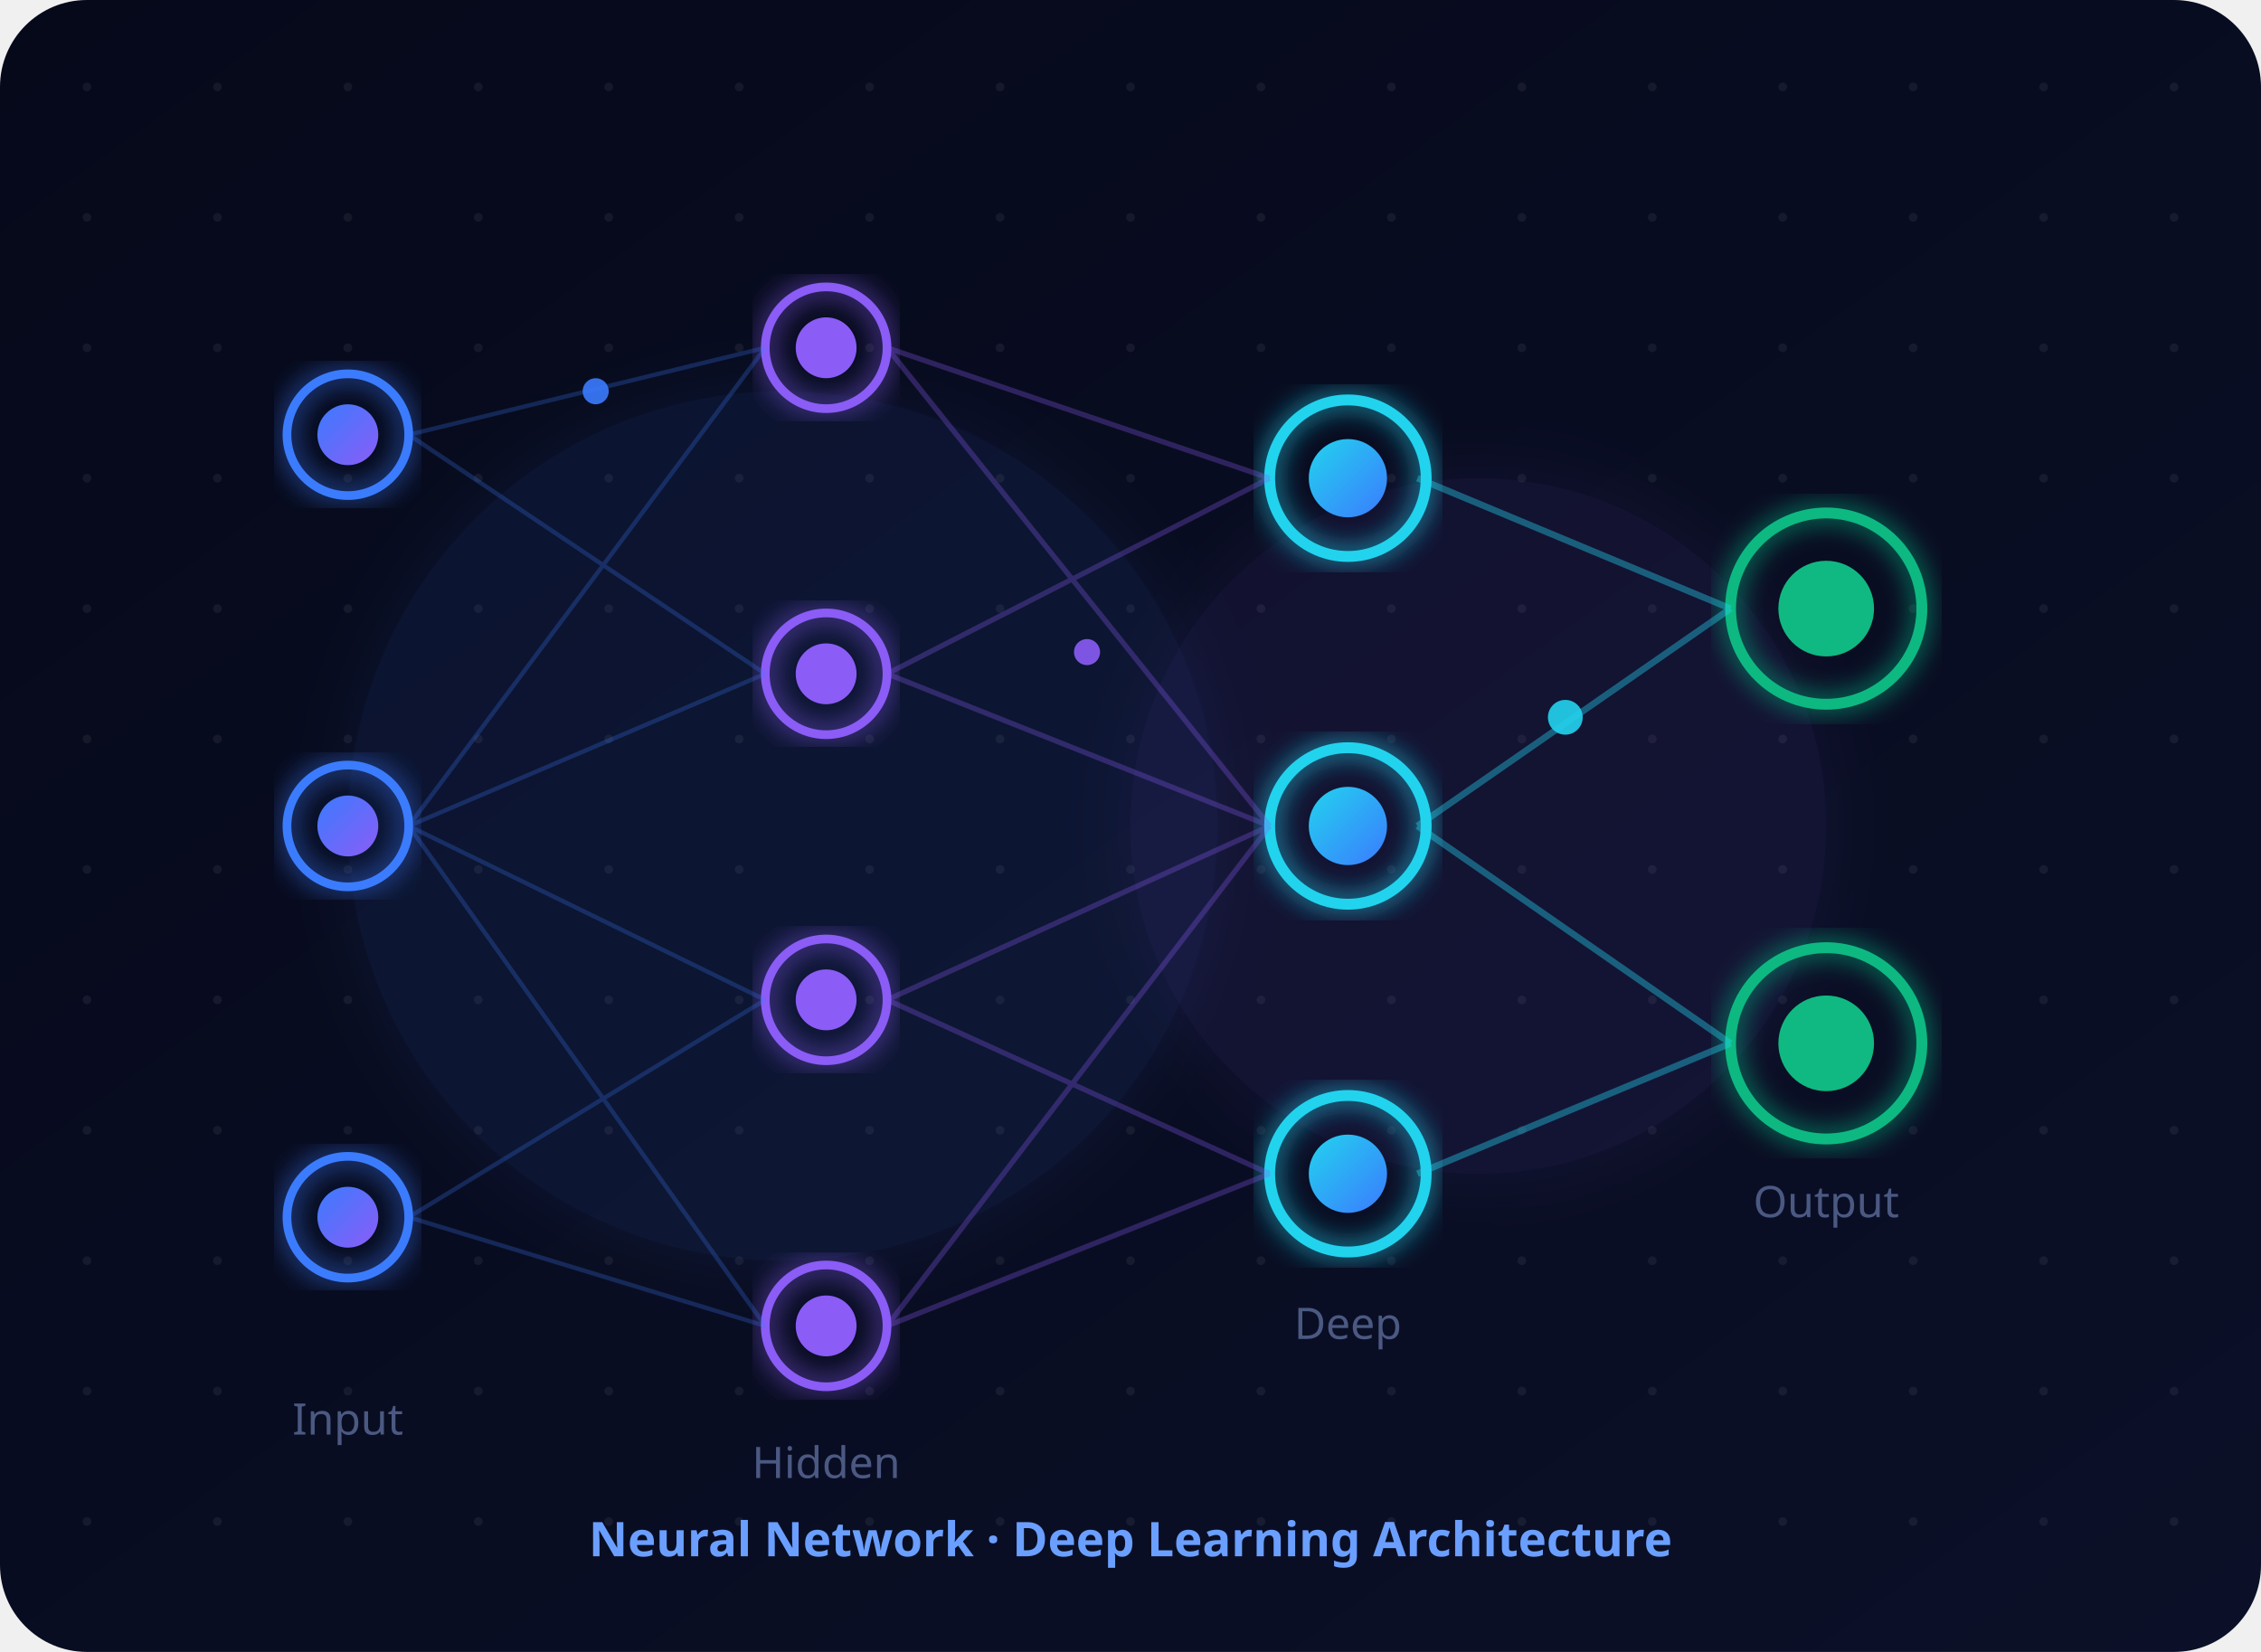
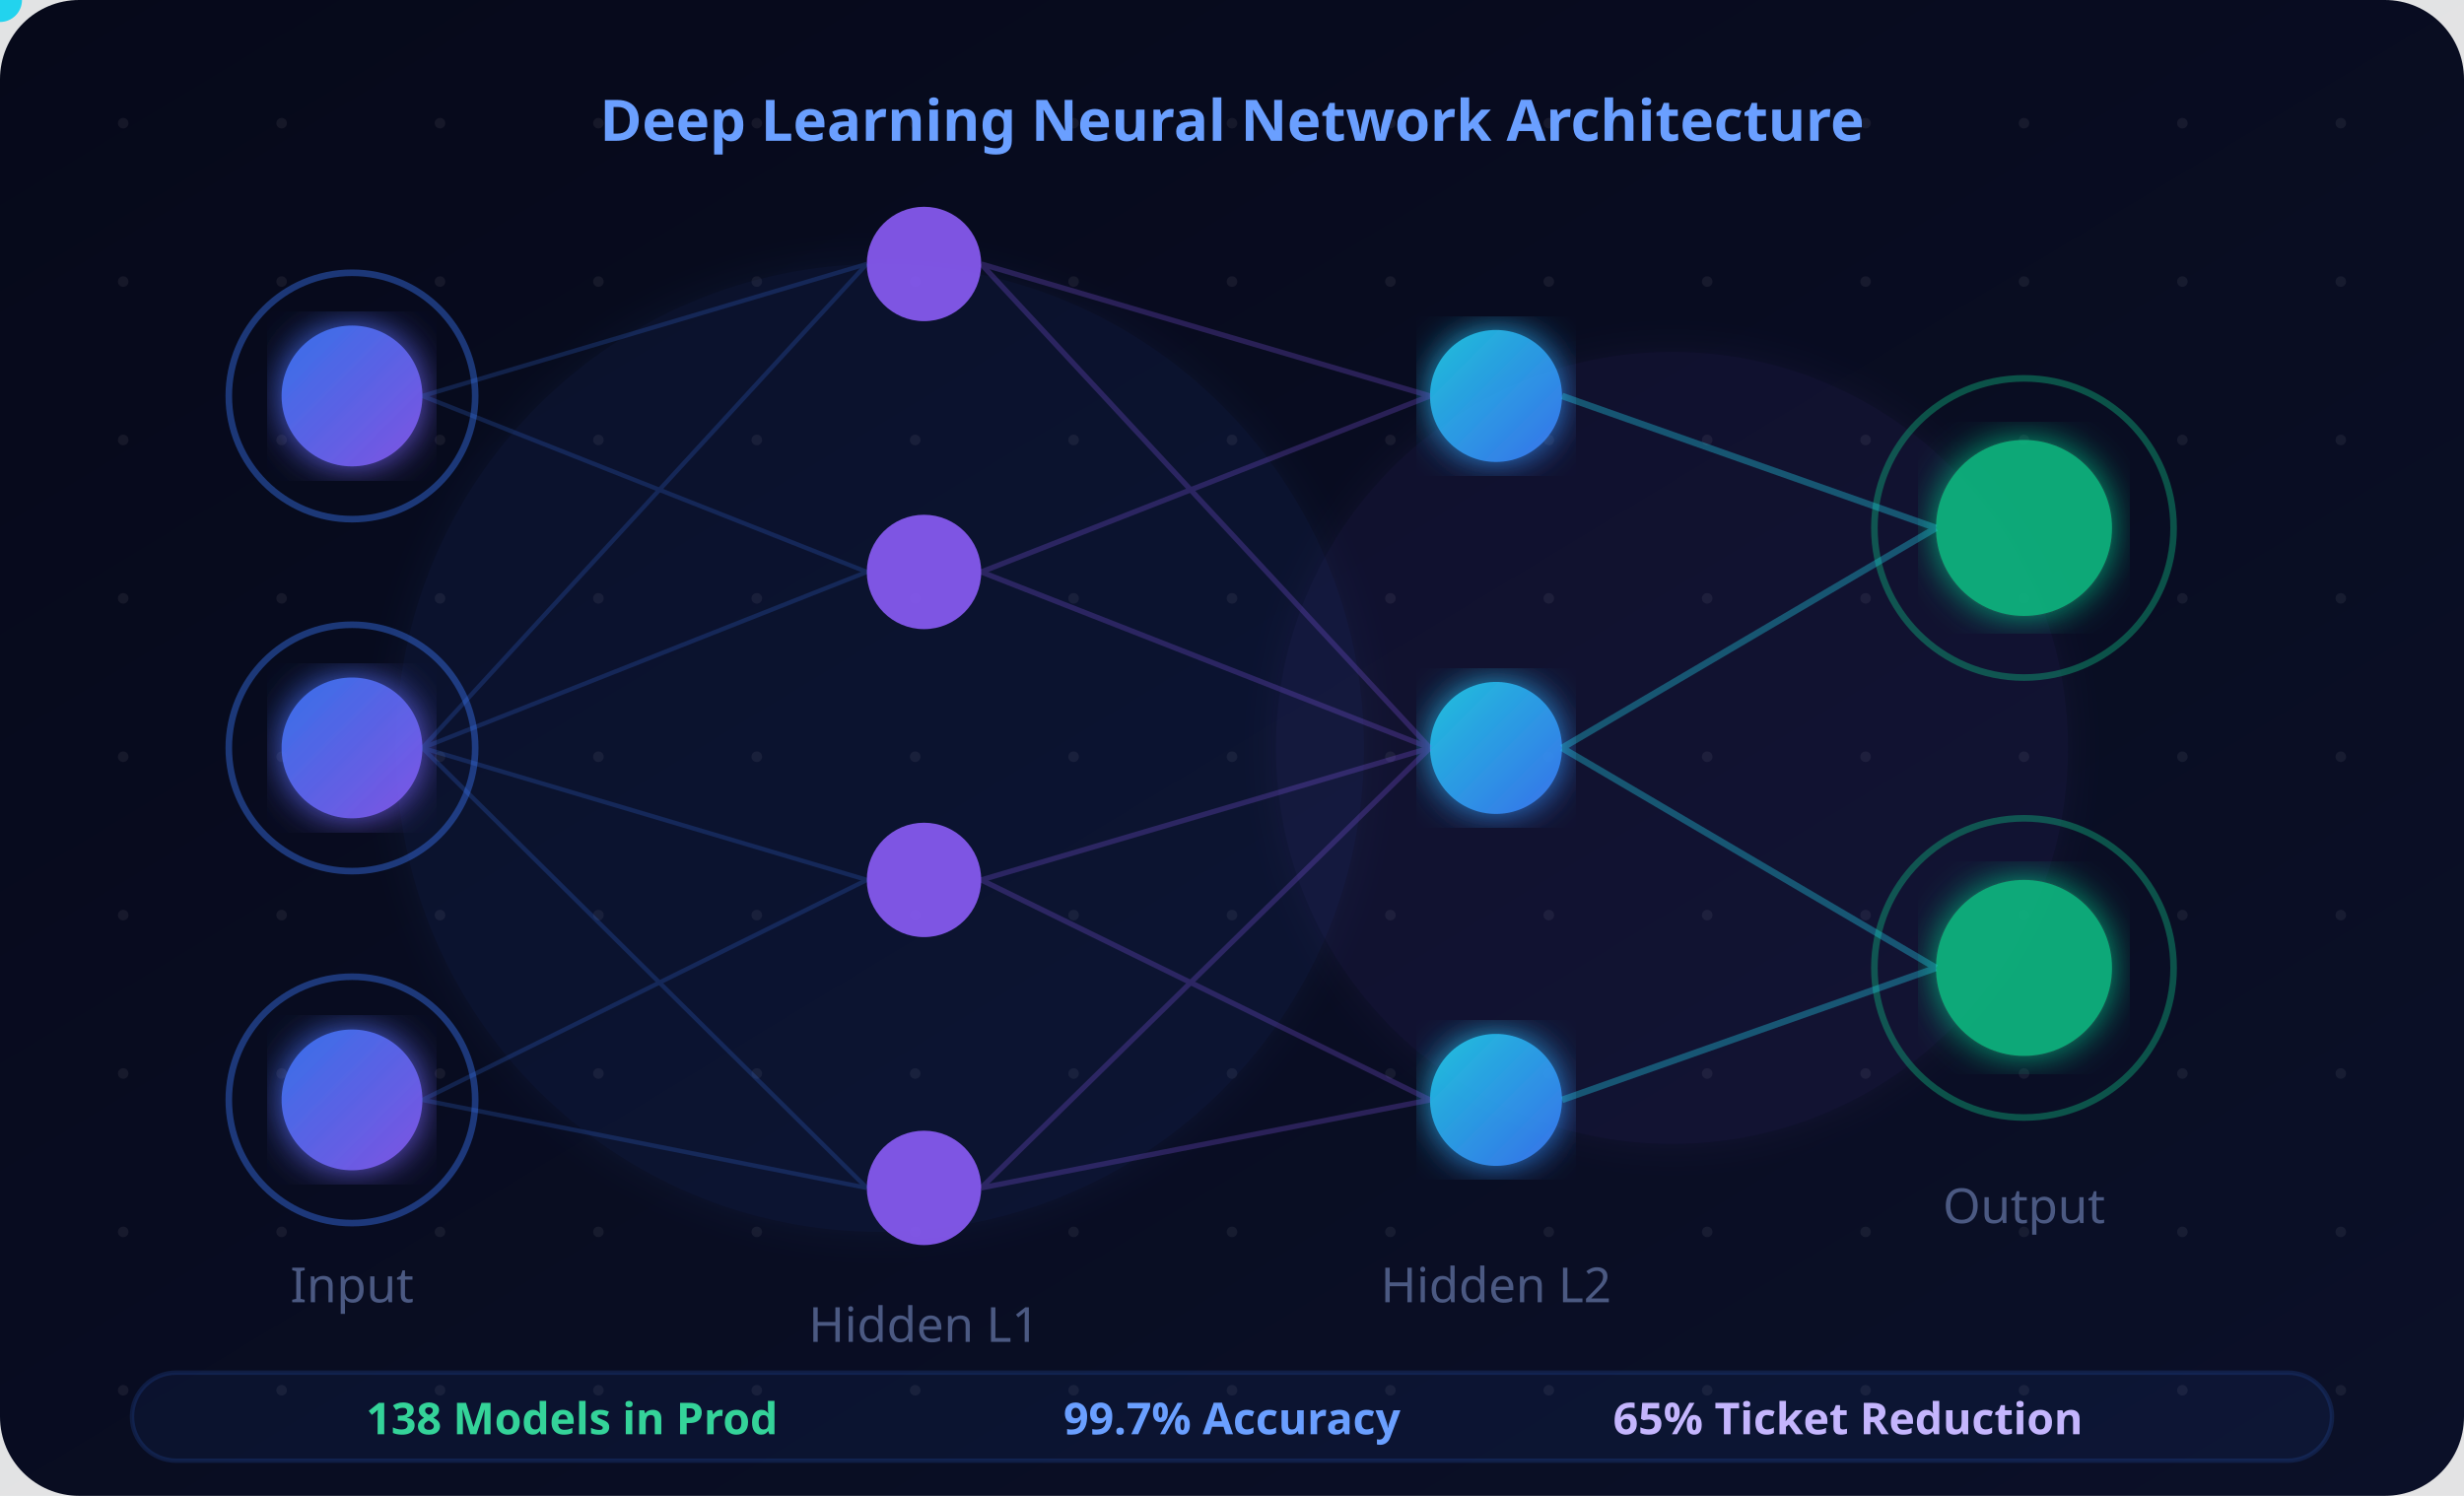
- <svg xmlns="http://www.w3.org/2000/svg" viewBox="0 0 520 380">
+ <svg xmlns="http://www.w3.org/2000/svg" viewBox="0 0 560 340">
  <defs>
    <linearGradient id="bg" x1="0%" y1="0%" x2="100%" y2="100%">
      <stop offset="0%" style="stop-color:#06091A" />
      <stop offset="100%" style="stop-color:#0B1028" />
    </linearGradient>
    <linearGradient id="g1" x1="0%" y1="0%" x2="100%" y2="100%">
      <stop offset="0%" style="stop-color:#3B7BFF" />
      <stop offset="100%" style="stop-color:#8B5CF6" />
    </linearGradient>
    <linearGradient id="g2" x1="0%" y1="0%" x2="100%" y2="100%">
      <stop offset="0%" style="stop-color:#22D3EE" />
      <stop offset="100%" style="stop-color:#3B7BFF" />
    </linearGradient>
-     <filter id="glow">
-       <feGaussianBlur stdDeviation="3" result="blur" />
+     <filter id="gl">
+       <feGaussianBlur stdDeviation="4" result="b" />
      <feMerge>
-         <feMergeNode in="blur" />
-         <feMergeNode in="SourceGraphic" />
-       </feMerge>
-     </filter>
-     <filter id="glow2">
-       <feGaussianBlur stdDeviation="8" result="blur" />
-       <feMerge>
-         <feMergeNode in="blur" />
+         <feMergeNode in="b" />
        <feMergeNode in="SourceGraphic" />
      </feMerge>
    </filter>
  </defs>
-   <rect width="520" height="380" fill="url(#bg)" rx="20" />
+   <rect width="560" height="340" fill="url(#bg)" rx="18" />
  <g opacity="0.06">
-     <circle cx="20" cy="20" r="1" fill="#fff" />
-     <circle cx="20" cy="50" r="1" fill="#fff" />
-     <circle cx="20" cy="80" r="1" fill="#fff" />
-     <circle cx="20" cy="110" r="1" fill="#fff" />
-     <circle cx="20" cy="140" r="1" fill="#fff" />
-     <circle cx="20" cy="170" r="1" fill="#fff" />
-     <circle cx="20" cy="200" r="1" fill="#fff" />
-     <circle cx="20" cy="230" r="1" fill="#fff" />
-     <circle cx="20" cy="260" r="1" fill="#fff" />
-     <circle cx="20" cy="290" r="1" fill="#fff" />
-     <circle cx="20" cy="320" r="1" fill="#fff" />
-     <circle cx="20" cy="350" r="1" fill="#fff" />
-     <circle cx="50" cy="20" r="1" fill="#fff" />
-     <circle cx="50" cy="50" r="1" fill="#fff" />
-     <circle cx="50" cy="80" r="1" fill="#fff" />
-     <circle cx="50" cy="110" r="1" fill="#fff" />
-     <circle cx="50" cy="140" r="1" fill="#fff" />
-     <circle cx="50" cy="170" r="1" fill="#fff" />
-     <circle cx="50" cy="200" r="1" fill="#fff" />
-     <circle cx="50" cy="230" r="1" fill="#fff" />
-     <circle cx="50" cy="260" r="1" fill="#fff" />
-     <circle cx="50" cy="290" r="1" fill="#fff" />
-     <circle cx="50" cy="320" r="1" fill="#fff" />
-     <circle cx="50" cy="350" r="1" fill="#fff" />
-     <circle cx="80" cy="20" r="1" fill="#fff" />
-     <circle cx="80" cy="50" r="1" fill="#fff" />
-     <circle cx="80" cy="80" r="1" fill="#fff" />
-     <circle cx="80" cy="110" r="1" fill="#fff" />
-     <circle cx="80" cy="140" r="1" fill="#fff" />
-     <circle cx="80" cy="170" r="1" fill="#fff" />
-     <circle cx="80" cy="200" r="1" fill="#fff" />
-     <circle cx="80" cy="230" r="1" fill="#fff" />
-     <circle cx="80" cy="260" r="1" fill="#fff" />
-     <circle cx="80" cy="290" r="1" fill="#fff" />
-     <circle cx="80" cy="320" r="1" fill="#fff" />
-     <circle cx="80" cy="350" r="1" fill="#fff" />
-     <circle cx="110" cy="20" r="1" fill="#fff" />
-     <circle cx="110" cy="50" r="1" fill="#fff" />
-     <circle cx="110" cy="80" r="1" fill="#fff" />
-     <circle cx="110" cy="110" r="1" fill="#fff" />
-     <circle cx="110" cy="140" r="1" fill="#fff" />
-     <circle cx="110" cy="170" r="1" fill="#fff" />
-     <circle cx="110" cy="200" r="1" fill="#fff" />
-     <circle cx="110" cy="230" r="1" fill="#fff" />
-     <circle cx="110" cy="260" r="1" fill="#fff" />
-     <circle cx="110" cy="290" r="1" fill="#fff" />
-     <circle cx="110" cy="320" r="1" fill="#fff" />
-     <circle cx="110" cy="350" r="1" fill="#fff" />
-     <circle cx="140" cy="20" r="1" fill="#fff" />
-     <circle cx="140" cy="50" r="1" fill="#fff" />
-     <circle cx="140" cy="80" r="1" fill="#fff" />
-     <circle cx="140" cy="110" r="1" fill="#fff" />
-     <circle cx="140" cy="140" r="1" fill="#fff" />
-     <circle cx="140" cy="170" r="1" fill="#fff" />
-     <circle cx="140" cy="200" r="1" fill="#fff" />
-     <circle cx="140" cy="230" r="1" fill="#fff" />
-     <circle cx="140" cy="260" r="1" fill="#fff" />
-     <circle cx="140" cy="290" r="1" fill="#fff" />
-     <circle cx="140" cy="320" r="1" fill="#fff" />
-     <circle cx="140" cy="350" r="1" fill="#fff" />
-     <circle cx="170" cy="20" r="1" fill="#fff" />
-     <circle cx="170" cy="50" r="1" fill="#fff" />
-     <circle cx="170" cy="80" r="1" fill="#fff" />
-     <circle cx="170" cy="110" r="1" fill="#fff" />
-     <circle cx="170" cy="140" r="1" fill="#fff" />
-     <circle cx="170" cy="170" r="1" fill="#fff" />
-     <circle cx="170" cy="200" r="1" fill="#fff" />
-     <circle cx="170" cy="230" r="1" fill="#fff" />
-     <circle cx="170" cy="260" r="1" fill="#fff" />
-     <circle cx="170" cy="290" r="1" fill="#fff" />
-     <circle cx="170" cy="320" r="1" fill="#fff" />
-     <circle cx="170" cy="350" r="1" fill="#fff" />
-     <circle cx="200" cy="20" r="1" fill="#fff" />
-     <circle cx="200" cy="50" r="1" fill="#fff" />
-     <circle cx="200" cy="80" r="1" fill="#fff" />
-     <circle cx="200" cy="110" r="1" fill="#fff" />
-     <circle cx="200" cy="140" r="1" fill="#fff" />
-     <circle cx="200" cy="170" r="1" fill="#fff" />
-     <circle cx="200" cy="200" r="1" fill="#fff" />
-     <circle cx="200" cy="230" r="1" fill="#fff" />
-     <circle cx="200" cy="260" r="1" fill="#fff" />
-     <circle cx="200" cy="290" r="1" fill="#fff" />
-     <circle cx="200" cy="320" r="1" fill="#fff" />
-     <circle cx="200" cy="350" r="1" fill="#fff" />
-     <circle cx="230" cy="20" r="1" fill="#fff" />
-     <circle cx="230" cy="50" r="1" fill="#fff" />
-     <circle cx="230" cy="80" r="1" fill="#fff" />
-     <circle cx="230" cy="110" r="1" fill="#fff" />
-     <circle cx="230" cy="140" r="1" fill="#fff" />
-     <circle cx="230" cy="170" r="1" fill="#fff" />
-     <circle cx="230" cy="200" r="1" fill="#fff" />
-     <circle cx="230" cy="230" r="1" fill="#fff" />
-     <circle cx="230" cy="260" r="1" fill="#fff" />
-     <circle cx="230" cy="290" r="1" fill="#fff" />
-     <circle cx="230" cy="320" r="1" fill="#fff" />
-     <circle cx="230" cy="350" r="1" fill="#fff" />
-     <circle cx="260" cy="20" r="1" fill="#fff" />
-     <circle cx="260" cy="50" r="1" fill="#fff" />
-     <circle cx="260" cy="80" r="1" fill="#fff" />
-     <circle cx="260" cy="110" r="1" fill="#fff" />
-     <circle cx="260" cy="140" r="1" fill="#fff" />
-     <circle cx="260" cy="170" r="1" fill="#fff" />
-     <circle cx="260" cy="200" r="1" fill="#fff" />
-     <circle cx="260" cy="230" r="1" fill="#fff" />
-     <circle cx="260" cy="260" r="1" fill="#fff" />
-     <circle cx="260" cy="290" r="1" fill="#fff" />
-     <circle cx="260" cy="320" r="1" fill="#fff" />
-     <circle cx="260" cy="350" r="1" fill="#fff" />
-     <circle cx="290" cy="20" r="1" fill="#fff" />
-     <circle cx="290" cy="50" r="1" fill="#fff" />
-     <circle cx="290" cy="80" r="1" fill="#fff" />
-     <circle cx="290" cy="110" r="1" fill="#fff" />
-     <circle cx="290" cy="140" r="1" fill="#fff" />
-     <circle cx="290" cy="170" r="1" fill="#fff" />
-     <circle cx="290" cy="200" r="1" fill="#fff" />
-     <circle cx="290" cy="230" r="1" fill="#fff" />
-     <circle cx="290" cy="260" r="1" fill="#fff" />
-     <circle cx="290" cy="290" r="1" fill="#fff" />
-     <circle cx="290" cy="320" r="1" fill="#fff" />
-     <circle cx="290" cy="350" r="1" fill="#fff" />
-     <circle cx="320" cy="20" r="1" fill="#fff" />
-     <circle cx="320" cy="50" r="1" fill="#fff" />
-     <circle cx="320" cy="80" r="1" fill="#fff" />
-     <circle cx="320" cy="110" r="1" fill="#fff" />
-     <circle cx="320" cy="140" r="1" fill="#fff" />
-     <circle cx="320" cy="170" r="1" fill="#fff" />
-     <circle cx="320" cy="200" r="1" fill="#fff" />
-     <circle cx="320" cy="230" r="1" fill="#fff" />
-     <circle cx="320" cy="260" r="1" fill="#fff" />
-     <circle cx="320" cy="290" r="1" fill="#fff" />
-     <circle cx="320" cy="320" r="1" fill="#fff" />
-     <circle cx="320" cy="350" r="1" fill="#fff" />
-     <circle cx="350" cy="20" r="1" fill="#fff" />
-     <circle cx="350" cy="50" r="1" fill="#fff" />
-     <circle cx="350" cy="80" r="1" fill="#fff" />
-     <circle cx="350" cy="110" r="1" fill="#fff" />
-     <circle cx="350" cy="140" r="1" fill="#fff" />
-     <circle cx="350" cy="170" r="1" fill="#fff" />
-     <circle cx="350" cy="200" r="1" fill="#fff" />
-     <circle cx="350" cy="230" r="1" fill="#fff" />
-     <circle cx="350" cy="260" r="1" fill="#fff" />
-     <circle cx="350" cy="290" r="1" fill="#fff" />
-     <circle cx="350" cy="320" r="1" fill="#fff" />
-     <circle cx="350" cy="350" r="1" fill="#fff" />
-     <circle cx="380" cy="20" r="1" fill="#fff" />
-     <circle cx="380" cy="50" r="1" fill="#fff" />
-     <circle cx="380" cy="80" r="1" fill="#fff" />
-     <circle cx="380" cy="110" r="1" fill="#fff" />
-     <circle cx="380" cy="140" r="1" fill="#fff" />
-     <circle cx="380" cy="170" r="1" fill="#fff" />
-     <circle cx="380" cy="200" r="1" fill="#fff" />
-     <circle cx="380" cy="230" r="1" fill="#fff" />
-     <circle cx="380" cy="260" r="1" fill="#fff" />
-     <circle cx="380" cy="290" r="1" fill="#fff" />
-     <circle cx="380" cy="320" r="1" fill="#fff" />
-     <circle cx="380" cy="350" r="1" fill="#fff" />
-     <circle cx="410" cy="20" r="1" fill="#fff" />
-     <circle cx="410" cy="50" r="1" fill="#fff" />
-     <circle cx="410" cy="80" r="1" fill="#fff" />
-     <circle cx="410" cy="110" r="1" fill="#fff" />
-     <circle cx="410" cy="140" r="1" fill="#fff" />
-     <circle cx="410" cy="170" r="1" fill="#fff" />
-     <circle cx="410" cy="200" r="1" fill="#fff" />
-     <circle cx="410" cy="230" r="1" fill="#fff" />
-     <circle cx="410" cy="260" r="1" fill="#fff" />
-     <circle cx="410" cy="290" r="1" fill="#fff" />
-     <circle cx="410" cy="320" r="1" fill="#fff" />
-     <circle cx="410" cy="350" r="1" fill="#fff" />
-     <circle cx="440" cy="20" r="1" fill="#fff" />
-     <circle cx="440" cy="50" r="1" fill="#fff" />
-     <circle cx="440" cy="80" r="1" fill="#fff" />
-     <circle cx="440" cy="110" r="1" fill="#fff" />
-     <circle cx="440" cy="140" r="1" fill="#fff" />
-     <circle cx="440" cy="170" r="1" fill="#fff" />
-     <circle cx="440" cy="200" r="1" fill="#fff" />
-     <circle cx="440" cy="230" r="1" fill="#fff" />
-     <circle cx="440" cy="260" r="1" fill="#fff" />
-     <circle cx="440" cy="290" r="1" fill="#fff" />
-     <circle cx="440" cy="320" r="1" fill="#fff" />
-     <circle cx="440" cy="350" r="1" fill="#fff" />
-     <circle cx="470" cy="20" r="1" fill="#fff" />
-     <circle cx="470" cy="50" r="1" fill="#fff" />
-     <circle cx="470" cy="80" r="1" fill="#fff" />
-     <circle cx="470" cy="110" r="1" fill="#fff" />
-     <circle cx="470" cy="140" r="1" fill="#fff" />
-     <circle cx="470" cy="170" r="1" fill="#fff" />
-     <circle cx="470" cy="200" r="1" fill="#fff" />
-     <circle cx="470" cy="230" r="1" fill="#fff" />
-     <circle cx="470" cy="260" r="1" fill="#fff" />
-     <circle cx="470" cy="290" r="1" fill="#fff" />
-     <circle cx="470" cy="320" r="1" fill="#fff" />
-     <circle cx="470" cy="350" r="1" fill="#fff" />
-     <circle cx="500" cy="20" r="1" fill="#fff" />
-     <circle cx="500" cy="50" r="1" fill="#fff" />
-     <circle cx="500" cy="80" r="1" fill="#fff" />
-     <circle cx="500" cy="110" r="1" fill="#fff" />
-     <circle cx="500" cy="140" r="1" fill="#fff" />
-     <circle cx="500" cy="170" r="1" fill="#fff" />
-     <circle cx="500" cy="200" r="1" fill="#fff" />
-     <circle cx="500" cy="230" r="1" fill="#fff" />
-     <circle cx="500" cy="260" r="1" fill="#fff" />
-     <circle cx="500" cy="290" r="1" fill="#fff" />
-     <circle cx="500" cy="320" r="1" fill="#fff" />
-     <circle cx="500" cy="350" r="1" fill="#fff" />
-   </g>
-   <circle cx="180" cy="190" r="100" fill="#3B7BFF" opacity="0.08" filter="url(#glow2)" />
-   <circle cx="340" cy="190" r="80" fill="#8B5CF6" opacity="0.08" filter="url(#glow2)" />
-   <circle cx="80" cy="100" r="14" fill="none" stroke="#3B7BFF" stroke-width="2" filter="url(#glow)" />
-   <circle cx="80" cy="100" r="7" fill="url(#g1)" />
-   <circle cx="80" cy="190" r="14" fill="none" stroke="#3B7BFF" stroke-width="2" filter="url(#glow)" />
-   <circle cx="80" cy="190" r="7" fill="url(#g1)" />
-   <circle cx="80" cy="280" r="14" fill="none" stroke="#3B7BFF" stroke-width="2" filter="url(#glow)" />
-   <circle cx="80" cy="280" r="7" fill="url(#g1)" />
-   <circle cx="190" cy="80" r="14" fill="none" stroke="#8B5CF6" stroke-width="2" filter="url(#glow)" />
-   <circle cx="190" cy="80" r="7" fill="#8B5CF6" />
-   <circle cx="190" cy="155" r="14" fill="none" stroke="#8B5CF6" stroke-width="2" filter="url(#glow)" />
-   <circle cx="190" cy="155" r="7" fill="#8B5CF6" />
-   <circle cx="190" cy="230" r="14" fill="none" stroke="#8B5CF6" stroke-width="2" filter="url(#glow)" />
-   <circle cx="190" cy="230" r="7" fill="#8B5CF6" />
-   <circle cx="190" cy="305" r="14" fill="none" stroke="#8B5CF6" stroke-width="2" filter="url(#glow)" />
-   <circle cx="190" cy="305" r="7" fill="#8B5CF6" />
-   <circle cx="310" cy="110" r="18" fill="none" stroke="#22D3EE" stroke-width="2.5" filter="url(#glow)" />
-   <circle cx="310" cy="110" r="9" fill="url(#g2)" />
-   <circle cx="310" cy="190" r="18" fill="none" stroke="#22D3EE" stroke-width="2.5" filter="url(#glow)" />
-   <circle cx="310" cy="190" r="9" fill="url(#g2)" />
-   <circle cx="310" cy="270" r="18" fill="none" stroke="#22D3EE" stroke-width="2.5" filter="url(#glow)" />
-   <circle cx="310" cy="270" r="9" fill="url(#g2)" />
-   <circle cx="420" cy="140" r="22" fill="none" stroke="#10B981" stroke-width="2.5" filter="url(#glow)" />
-   <circle cx="420" cy="140" r="11" fill="#10B981" />
-   <circle cx="420" cy="240" r="22" fill="none" stroke="#10B981" stroke-width="2.5" filter="url(#glow)" />
-   <circle cx="420" cy="240" r="11" fill="#10B981" />
-   <g opacity="0.25" stroke="#3B7BFF" stroke-width="1">
-     <line x1="94" y1="100" x2="176" y2="80" />
-     <line x1="94" y1="100" x2="176" y2="155" />
-     <line x1="94" y1="190" x2="176" y2="80" />
-     <line x1="94" y1="190" x2="176" y2="155" />
-     <line x1="94" y1="190" x2="176" y2="230" />
-     <line x1="94" y1="190" x2="176" y2="305" />
-     <line x1="94" y1="280" x2="176" y2="230" />
-     <line x1="94" y1="280" x2="176" y2="305" />
-   </g>
-   <g opacity="0.3" stroke="#8B5CF6" stroke-width="1.2">
-     <line x1="204" y1="80" x2="292" y2="110" />
-     <line x1="204" y1="80" x2="292" y2="190" />
-     <line x1="204" y1="155" x2="292" y2="110" />
-     <line x1="204" y1="155" x2="292" y2="190" />
-     <line x1="204" y1="230" x2="292" y2="190" />
-     <line x1="204" y1="230" x2="292" y2="270" />
-     <line x1="204" y1="305" x2="292" y2="270" />
-     <line x1="204" y1="305" x2="292" y2="190" />
-   </g>
-   <g opacity="0.4" stroke="#22D3EE" stroke-width="1.5">
-     <line x1="326" y1="110" x2="398" y2="140" />
-     <line x1="326" y1="190" x2="398" y2="140" />
-     <line x1="326" y1="190" x2="398" y2="240" />
-     <line x1="326" y1="270" x2="398" y2="240" />
-   </g>
-   <circle cx="137" cy="90" r="3" fill="#3B7BFF" opacity="0.9">
-     <animate attributeName="cx" values="94;176" dur="2s" repeatCount="indefinite" />
-     <animate attributeName="cy" values="100;80" dur="2s" repeatCount="indefinite" />
+     <rect x="0" y="0" width="560" height="340" fill="url(#bg)" />
+     <circle cx="28" cy="28" r="1.2" fill="#fff" />
+     <circle cx="28" cy="64" r="1.2" fill="#fff" />
+     <circle cx="28" cy="100" r="1.2" fill="#fff" />
+     <circle cx="28" cy="136" r="1.2" fill="#fff" />
+     <circle cx="28" cy="172" r="1.2" fill="#fff" />
+     <circle cx="28" cy="208" r="1.2" fill="#fff" />
+     <circle cx="28" cy="244" r="1.2" fill="#fff" />
+     <circle cx="28" cy="280" r="1.2" fill="#fff" />
+     <circle cx="28" cy="316" r="1.2" fill="#fff" />
+     <circle cx="64" cy="28" r="1.2" fill="#fff" />
+     <circle cx="64" cy="64" r="1.2" fill="#fff" />
+     <circle cx="64" cy="100" r="1.2" fill="#fff" />
+     <circle cx="64" cy="136" r="1.2" fill="#fff" />
+     <circle cx="64" cy="172" r="1.2" fill="#fff" />
+     <circle cx="64" cy="208" r="1.2" fill="#fff" />
+     <circle cx="64" cy="244" r="1.2" fill="#fff" />
+     <circle cx="64" cy="280" r="1.2" fill="#fff" />
+     <circle cx="64" cy="316" r="1.2" fill="#fff" />
+     <circle cx="100" cy="28" r="1.2" fill="#fff" />
+     <circle cx="100" cy="64" r="1.2" fill="#fff" />
+     <circle cx="100" cy="100" r="1.2" fill="#fff" />
+     <circle cx="100" cy="136" r="1.2" fill="#fff" />
+     <circle cx="100" cy="172" r="1.2" fill="#fff" />
+     <circle cx="100" cy="208" r="1.2" fill="#fff" />
+     <circle cx="100" cy="244" r="1.2" fill="#fff" />
+     <circle cx="100" cy="280" r="1.2" fill="#fff" />
+     <circle cx="100" cy="316" r="1.2" fill="#fff" />
+     <circle cx="136" cy="28" r="1.2" fill="#fff" />
+     <circle cx="136" cy="64" r="1.2" fill="#fff" />
+     <circle cx="136" cy="100" r="1.2" fill="#fff" />
+     <circle cx="136" cy="136" r="1.2" fill="#fff" />
+     <circle cx="136" cy="172" r="1.2" fill="#fff" />
+     <circle cx="136" cy="208" r="1.2" fill="#fff" />
+     <circle cx="136" cy="244" r="1.2" fill="#fff" />
+     <circle cx="136" cy="280" r="1.2" fill="#fff" />
+     <circle cx="136" cy="316" r="1.2" fill="#fff" />
+     <circle cx="172" cy="28" r="1.2" fill="#fff" />
+     <circle cx="172" cy="64" r="1.2" fill="#fff" />
+     <circle cx="172" cy="100" r="1.2" fill="#fff" />
+     <circle cx="172" cy="136" r="1.2" fill="#fff" />
+     <circle cx="172" cy="172" r="1.2" fill="#fff" />
+     <circle cx="172" cy="208" r="1.2" fill="#fff" />
+     <circle cx="172" cy="244" r="1.2" fill="#fff" />
+     <circle cx="172" cy="280" r="1.2" fill="#fff" />
+     <circle cx="172" cy="316" r="1.2" fill="#fff" />
+     <circle cx="208" cy="28" r="1.2" fill="#fff" />
+     <circle cx="208" cy="64" r="1.2" fill="#fff" />
+     <circle cx="208" cy="100" r="1.2" fill="#fff" />
+     <circle cx="208" cy="136" r="1.2" fill="#fff" />
+     <circle cx="208" cy="172" r="1.2" fill="#fff" />
+     <circle cx="208" cy="208" r="1.2" fill="#fff" />
+     <circle cx="208" cy="244" r="1.2" fill="#fff" />
+     <circle cx="208" cy="280" r="1.2" fill="#fff" />
+     <circle cx="208" cy="316" r="1.2" fill="#fff" />
+     <circle cx="244" cy="28" r="1.2" fill="#fff" />
+     <circle cx="244" cy="64" r="1.2" fill="#fff" />
+     <circle cx="244" cy="100" r="1.2" fill="#fff" />
+     <circle cx="244" cy="136" r="1.2" fill="#fff" />
+     <circle cx="244" cy="172" r="1.2" fill="#fff" />
+     <circle cx="244" cy="208" r="1.2" fill="#fff" />
+     <circle cx="244" cy="244" r="1.2" fill="#fff" />
+     <circle cx="244" cy="280" r="1.2" fill="#fff" />
+     <circle cx="244" cy="316" r="1.2" fill="#fff" />
+     <circle cx="280" cy="28" r="1.2" fill="#fff" />
+     <circle cx="280" cy="64" r="1.2" fill="#fff" />
+     <circle cx="280" cy="100" r="1.2" fill="#fff" />
+     <circle cx="280" cy="136" r="1.2" fill="#fff" />
+     <circle cx="280" cy="172" r="1.2" fill="#fff" />
+     <circle cx="280" cy="208" r="1.2" fill="#fff" />
+     <circle cx="280" cy="244" r="1.2" fill="#fff" />
+     <circle cx="280" cy="280" r="1.2" fill="#fff" />
+     <circle cx="280" cy="316" r="1.2" fill="#fff" />
+     <circle cx="316" cy="28" r="1.2" fill="#fff" />
+     <circle cx="316" cy="64" r="1.2" fill="#fff" />
+     <circle cx="316" cy="100" r="1.2" fill="#fff" />
+     <circle cx="316" cy="136" r="1.2" fill="#fff" />
+     <circle cx="316" cy="172" r="1.2" fill="#fff" />
+     <circle cx="316" cy="208" r="1.2" fill="#fff" />
+     <circle cx="316" cy="244" r="1.2" fill="#fff" />
+     <circle cx="316" cy="280" r="1.2" fill="#fff" />
+     <circle cx="316" cy="316" r="1.2" fill="#fff" />
+     <circle cx="352" cy="28" r="1.2" fill="#fff" />
+     <circle cx="352" cy="64" r="1.2" fill="#fff" />
+     <circle cx="352" cy="100" r="1.2" fill="#fff" />
+     <circle cx="352" cy="136" r="1.2" fill="#fff" />
+     <circle cx="352" cy="172" r="1.2" fill="#fff" />
+     <circle cx="352" cy="208" r="1.2" fill="#fff" />
+     <circle cx="352" cy="244" r="1.2" fill="#fff" />
+     <circle cx="352" cy="280" r="1.2" fill="#fff" />
+     <circle cx="352" cy="316" r="1.2" fill="#fff" />
+     <circle cx="388" cy="28" r="1.2" fill="#fff" />
+     <circle cx="388" cy="64" r="1.2" fill="#fff" />
+     <circle cx="388" cy="100" r="1.2" fill="#fff" />
+     <circle cx="388" cy="136" r="1.2" fill="#fff" />
+     <circle cx="388" cy="172" r="1.2" fill="#fff" />
+     <circle cx="388" cy="208" r="1.2" fill="#fff" />
+     <circle cx="388" cy="244" r="1.2" fill="#fff" />
+     <circle cx="388" cy="280" r="1.2" fill="#fff" />
+     <circle cx="388" cy="316" r="1.2" fill="#fff" />
+     <circle cx="424" cy="28" r="1.2" fill="#fff" />
+     <circle cx="424" cy="64" r="1.2" fill="#fff" />
+     <circle cx="424" cy="100" r="1.2" fill="#fff" />
+     <circle cx="424" cy="136" r="1.2" fill="#fff" />
+     <circle cx="424" cy="172" r="1.2" fill="#fff" />
+     <circle cx="424" cy="208" r="1.2" fill="#fff" />
+     <circle cx="424" cy="244" r="1.2" fill="#fff" />
+     <circle cx="424" cy="280" r="1.2" fill="#fff" />
+     <circle cx="424" cy="316" r="1.2" fill="#fff" />
+     <circle cx="460" cy="28" r="1.2" fill="#fff" />
+     <circle cx="460" cy="64" r="1.2" fill="#fff" />
+     <circle cx="460" cy="100" r="1.2" fill="#fff" />
+     <circle cx="460" cy="136" r="1.2" fill="#fff" />
+     <circle cx="460" cy="172" r="1.2" fill="#fff" />
+     <circle cx="460" cy="208" r="1.2" fill="#fff" />
+     <circle cx="460" cy="244" r="1.2" fill="#fff" />
+     <circle cx="460" cy="280" r="1.2" fill="#fff" />
+     <circle cx="460" cy="316" r="1.2" fill="#fff" />
+     <circle cx="496" cy="28" r="1.2" fill="#fff" />
+     <circle cx="496" cy="64" r="1.2" fill="#fff" />
+     <circle cx="496" cy="100" r="1.2" fill="#fff" />
+     <circle cx="496" cy="136" r="1.2" fill="#fff" />
+     <circle cx="496" cy="172" r="1.2" fill="#fff" />
+     <circle cx="496" cy="208" r="1.2" fill="#fff" />
+     <circle cx="496" cy="244" r="1.2" fill="#fff" />
+     <circle cx="496" cy="280" r="1.2" fill="#fff" />
+     <circle cx="496" cy="316" r="1.2" fill="#fff" />
+     <circle cx="532" cy="28" r="1.2" fill="#fff" />
+     <circle cx="532" cy="64" r="1.2" fill="#fff" />
+     <circle cx="532" cy="100" r="1.2" fill="#fff" />
+     <circle cx="532" cy="136" r="1.2" fill="#fff" />
+     <circle cx="532" cy="172" r="1.2" fill="#fff" />
+     <circle cx="532" cy="208" r="1.2" fill="#fff" />
+     <circle cx="532" cy="244" r="1.2" fill="#fff" />
+     <circle cx="532" cy="280" r="1.2" fill="#fff" />
+     <circle cx="532" cy="316" r="1.2" fill="#fff" />
+   </g>
+   <circle cx="200" cy="170" r="110" fill="#3B7BFF" opacity="0.07" filter="url(#gl)" />
+   <circle cx="380" cy="170" r="90" fill="#8B5CF6" opacity="0.07" filter="url(#gl)" />
+   <circle cx="80" cy="90" r="16" fill="url(#g1)" opacity="0.9" filter="url(#gl)" />
+   <circle cx="80" cy="170" r="16" fill="url(#g1)" opacity="0.9" filter="url(#gl)" />
+   <circle cx="80" cy="250" r="16" fill="url(#g1)" opacity="0.9" filter="url(#gl)" />
+   <circle cx="80" cy="90" r="28" fill="none" stroke="#3B7BFF" stroke-width="1.5" opacity="0.4" />
+   <circle cx="80" cy="170" r="28" fill="none" stroke="#3B7BFF" stroke-width="1.5" opacity="0.4" />
+   <circle cx="80" cy="250" r="28" fill="none" stroke="#3B7BFF" stroke-width="1.5" opacity="0.4" />
+   <circle cx="210" cy="60" r="13" fill="#8B5CF6" opacity="0.9" />
+   <circle cx="210" cy="130" r="13" fill="#8B5CF6" opacity="0.9" />
+   <circle cx="210" cy="200" r="13" fill="#8B5CF6" opacity="0.9" />
+   <circle cx="210" cy="270" r="13" fill="#8B5CF6" opacity="0.9" />
+   <circle cx="340" cy="90" r="15" fill="url(#g2)" opacity="0.9" filter="url(#gl)" />
+   <circle cx="340" cy="170" r="15" fill="url(#g2)" opacity="0.9" filter="url(#gl)" />
+   <circle cx="340" cy="250" r="15" fill="url(#g2)" opacity="0.9" filter="url(#gl)" />
+   <circle cx="460" cy="120" r="20" fill="#10B981" opacity="0.9" filter="url(#gl)" />
+   <circle cx="460" cy="220" r="20" fill="#10B981" opacity="0.9" filter="url(#gl)" />
+   <circle cx="460" cy="120" r="34" fill="none" stroke="#10B981" stroke-width="1.5" opacity="0.4" />
+   <circle cx="460" cy="220" r="34" fill="none" stroke="#10B981" stroke-width="1.5" opacity="0.4" />
+   <g opacity="0.2" stroke="#3B7BFF" stroke-width="1">
+     <line x1="96" y1="90" x2="197" y2="60" />
+     <line x1="96" y1="90" x2="197" y2="130" />
+     <line x1="96" y1="170" x2="197" y2="60" />
+     <line x1="96" y1="170" x2="197" y2="130" />
+     <line x1="96" y1="170" x2="197" y2="200" />
+     <line x1="96" y1="170" x2="197" y2="270" />
+     <line x1="96" y1="250" x2="197" y2="200" />
+     <line x1="96" y1="250" x2="197" y2="270" />
+   </g>
+   <g opacity="0.25" stroke="#8B5CF6" stroke-width="1.2">
+     <line x1="223" y1="60" x2="325" y2="90" />
+     <line x1="223" y1="60" x2="325" y2="170" />
+     <line x1="223" y1="130" x2="325" y2="90" />
+     <line x1="223" y1="130" x2="325" y2="170" />
+     <line x1="223" y1="200" x2="325" y2="170" />
+     <line x1="223" y1="200" x2="325" y2="250" />
+     <line x1="223" y1="270" x2="325" y2="250" />
+     <line x1="223" y1="270" x2="325" y2="170" />
+   </g>
+   <g opacity="0.35" stroke="#22D3EE" stroke-width="1.5">
+     <line x1="355" y1="90" x2="440" y2="120" />
+     <line x1="355" y1="170" x2="440" y2="120" />
+     <line x1="355" y1="170" x2="440" y2="220" />
+     <line x1="355" y1="250" x2="440" y2="220" />
+   </g>
+   <circle r="4" fill="#3B7BFF">
+     <animateMotion dur="2s" repeatCount="indefinite" path="M96,90 L197,130" />
    <animate attributeName="opacity" values="0;1;0" dur="2s" repeatCount="indefinite" />
  </circle>
-   <circle cx="250" cy="150" r="3" fill="#8B5CF6" opacity="0.9">
-     <animate attributeName="cx" values="204;292" dur="1.8s" begin="0.5s" repeatCount="indefinite" />
-     <animate attributeName="cy" values="155;110" dur="1.8s" begin="0.5s" repeatCount="indefinite" />
-     <animate attributeName="opacity" values="0;1;0" dur="1.8s" begin="0.5s" repeatCount="indefinite" />
+   <circle r="4" fill="#8B5CF6">
+     <animateMotion dur="2.2s" begin="0.5s" repeatCount="indefinite" path="M223,130 L325,170" />
+     <animate attributeName="opacity" values="0;1;0" dur="2.2s" begin="0.5s" repeatCount="indefinite" />
  </circle>
-   <circle cx="360" cy="165" r="4" fill="#22D3EE" opacity="0.9">
-     <animate attributeName="cx" values="326;398" dur="1.5s" begin="1s" repeatCount="indefinite" />
-     <animate attributeName="cy" values="190;140" dur="1.5s" begin="1s" repeatCount="indefinite" />
-     <animate attributeName="opacity" values="0;1;0" dur="1.5s" begin="1s" repeatCount="indefinite" />
+   <circle r="5" fill="#22D3EE">
+     <animateMotion dur="1.8s" begin="1s" repeatCount="indefinite" path="M355,170 L440,120" />
+     <animate attributeName="opacity" values="0;1;0" dur="1.8s" begin="1s" repeatCount="indefinite" />
  </circle>
-   <text x="80" y="330" text-anchor="middle" font-family="sans-serif" font-size="10" fill="#4B5982">Input</text>
-   <text x="190" y="340" text-anchor="middle" font-family="sans-serif" font-size="10" fill="#4B5982">Hidden</text>
-   <text x="310" y="308" text-anchor="middle" font-family="sans-serif" font-size="10" fill="#4B5982">Deep</text>
-   <text x="420" y="280" text-anchor="middle" font-family="sans-serif" font-size="10" fill="#4B5982">Output</text>
-   <text x="260" y="358" text-anchor="middle" font-family="sans-serif" font-size="11" font-weight="600" fill="#6A9FFF">Neural Network · Deep Learning Architecture</text>
+   <text x="80" y="296" text-anchor="middle" font-family="sans-serif" font-size="11" fill="#4B5982">Input</text>
+   <text x="210" y="305" text-anchor="middle" font-family="sans-serif" font-size="11" fill="#4B5982">Hidden L1</text>
+   <text x="340" y="296" text-anchor="middle" font-family="sans-serif" font-size="11" fill="#4B5982">Hidden L2</text>
+   <text x="460" y="278" text-anchor="middle" font-family="sans-serif" font-size="11" fill="#4B5982">Output</text>
+   <text x="280" y="32" text-anchor="middle" font-family="sans-serif" font-size="13" font-weight="700" fill="#6A9FFF">Deep Learning Neural Network Architecture</text>
+   <rect x="30" y="312" width="500" height="20" rx="10" fill="rgba(59,123,255,0.06)" stroke="rgba(59,123,255,0.15)" stroke-width="1" />
+   <text x="130" y="326" text-anchor="middle" font-family="sans-serif" font-size="10" fill="#34D399" font-weight="600">138 Models in Prod</text>
+   <text x="280" y="326" text-anchor="middle" font-family="sans-serif" font-size="10" fill="#6A9FFF" font-weight="600">99.7% Accuracy</text>
+   <text x="420" y="326" text-anchor="middle" font-family="sans-serif" font-size="10" fill="#C4B5FD" font-weight="600">65% Ticket Reduction</text>
</svg>
